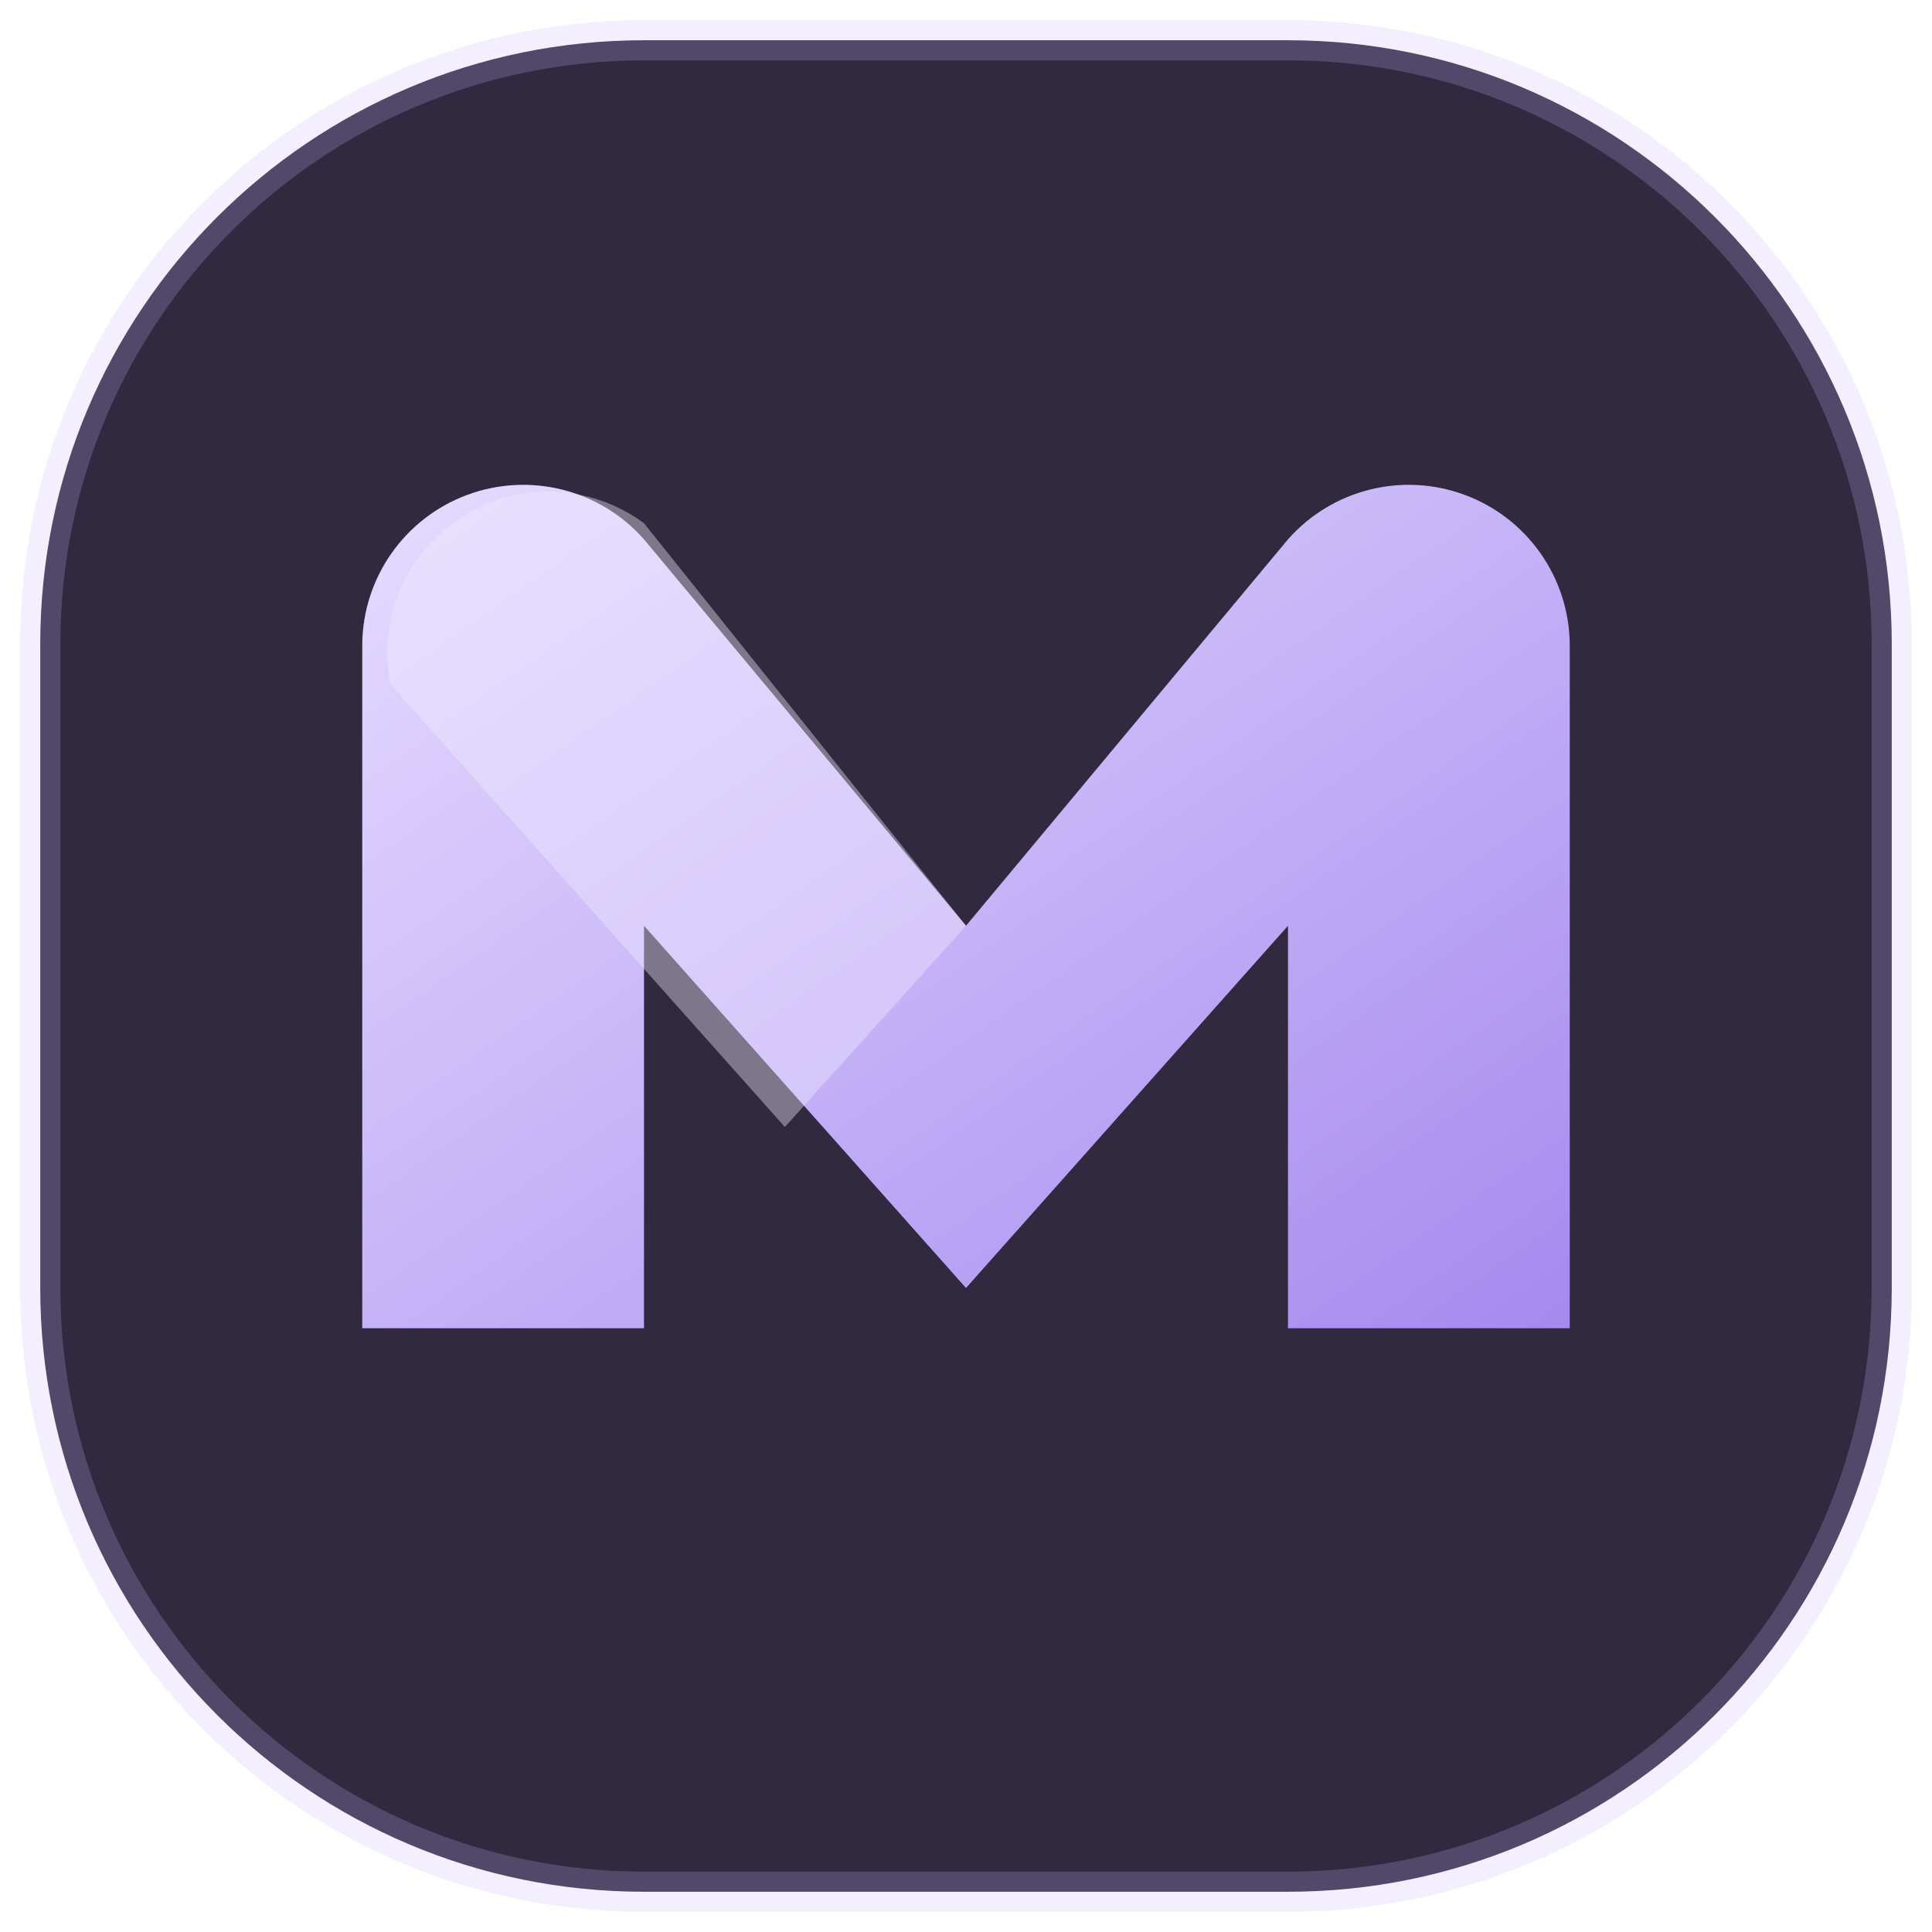
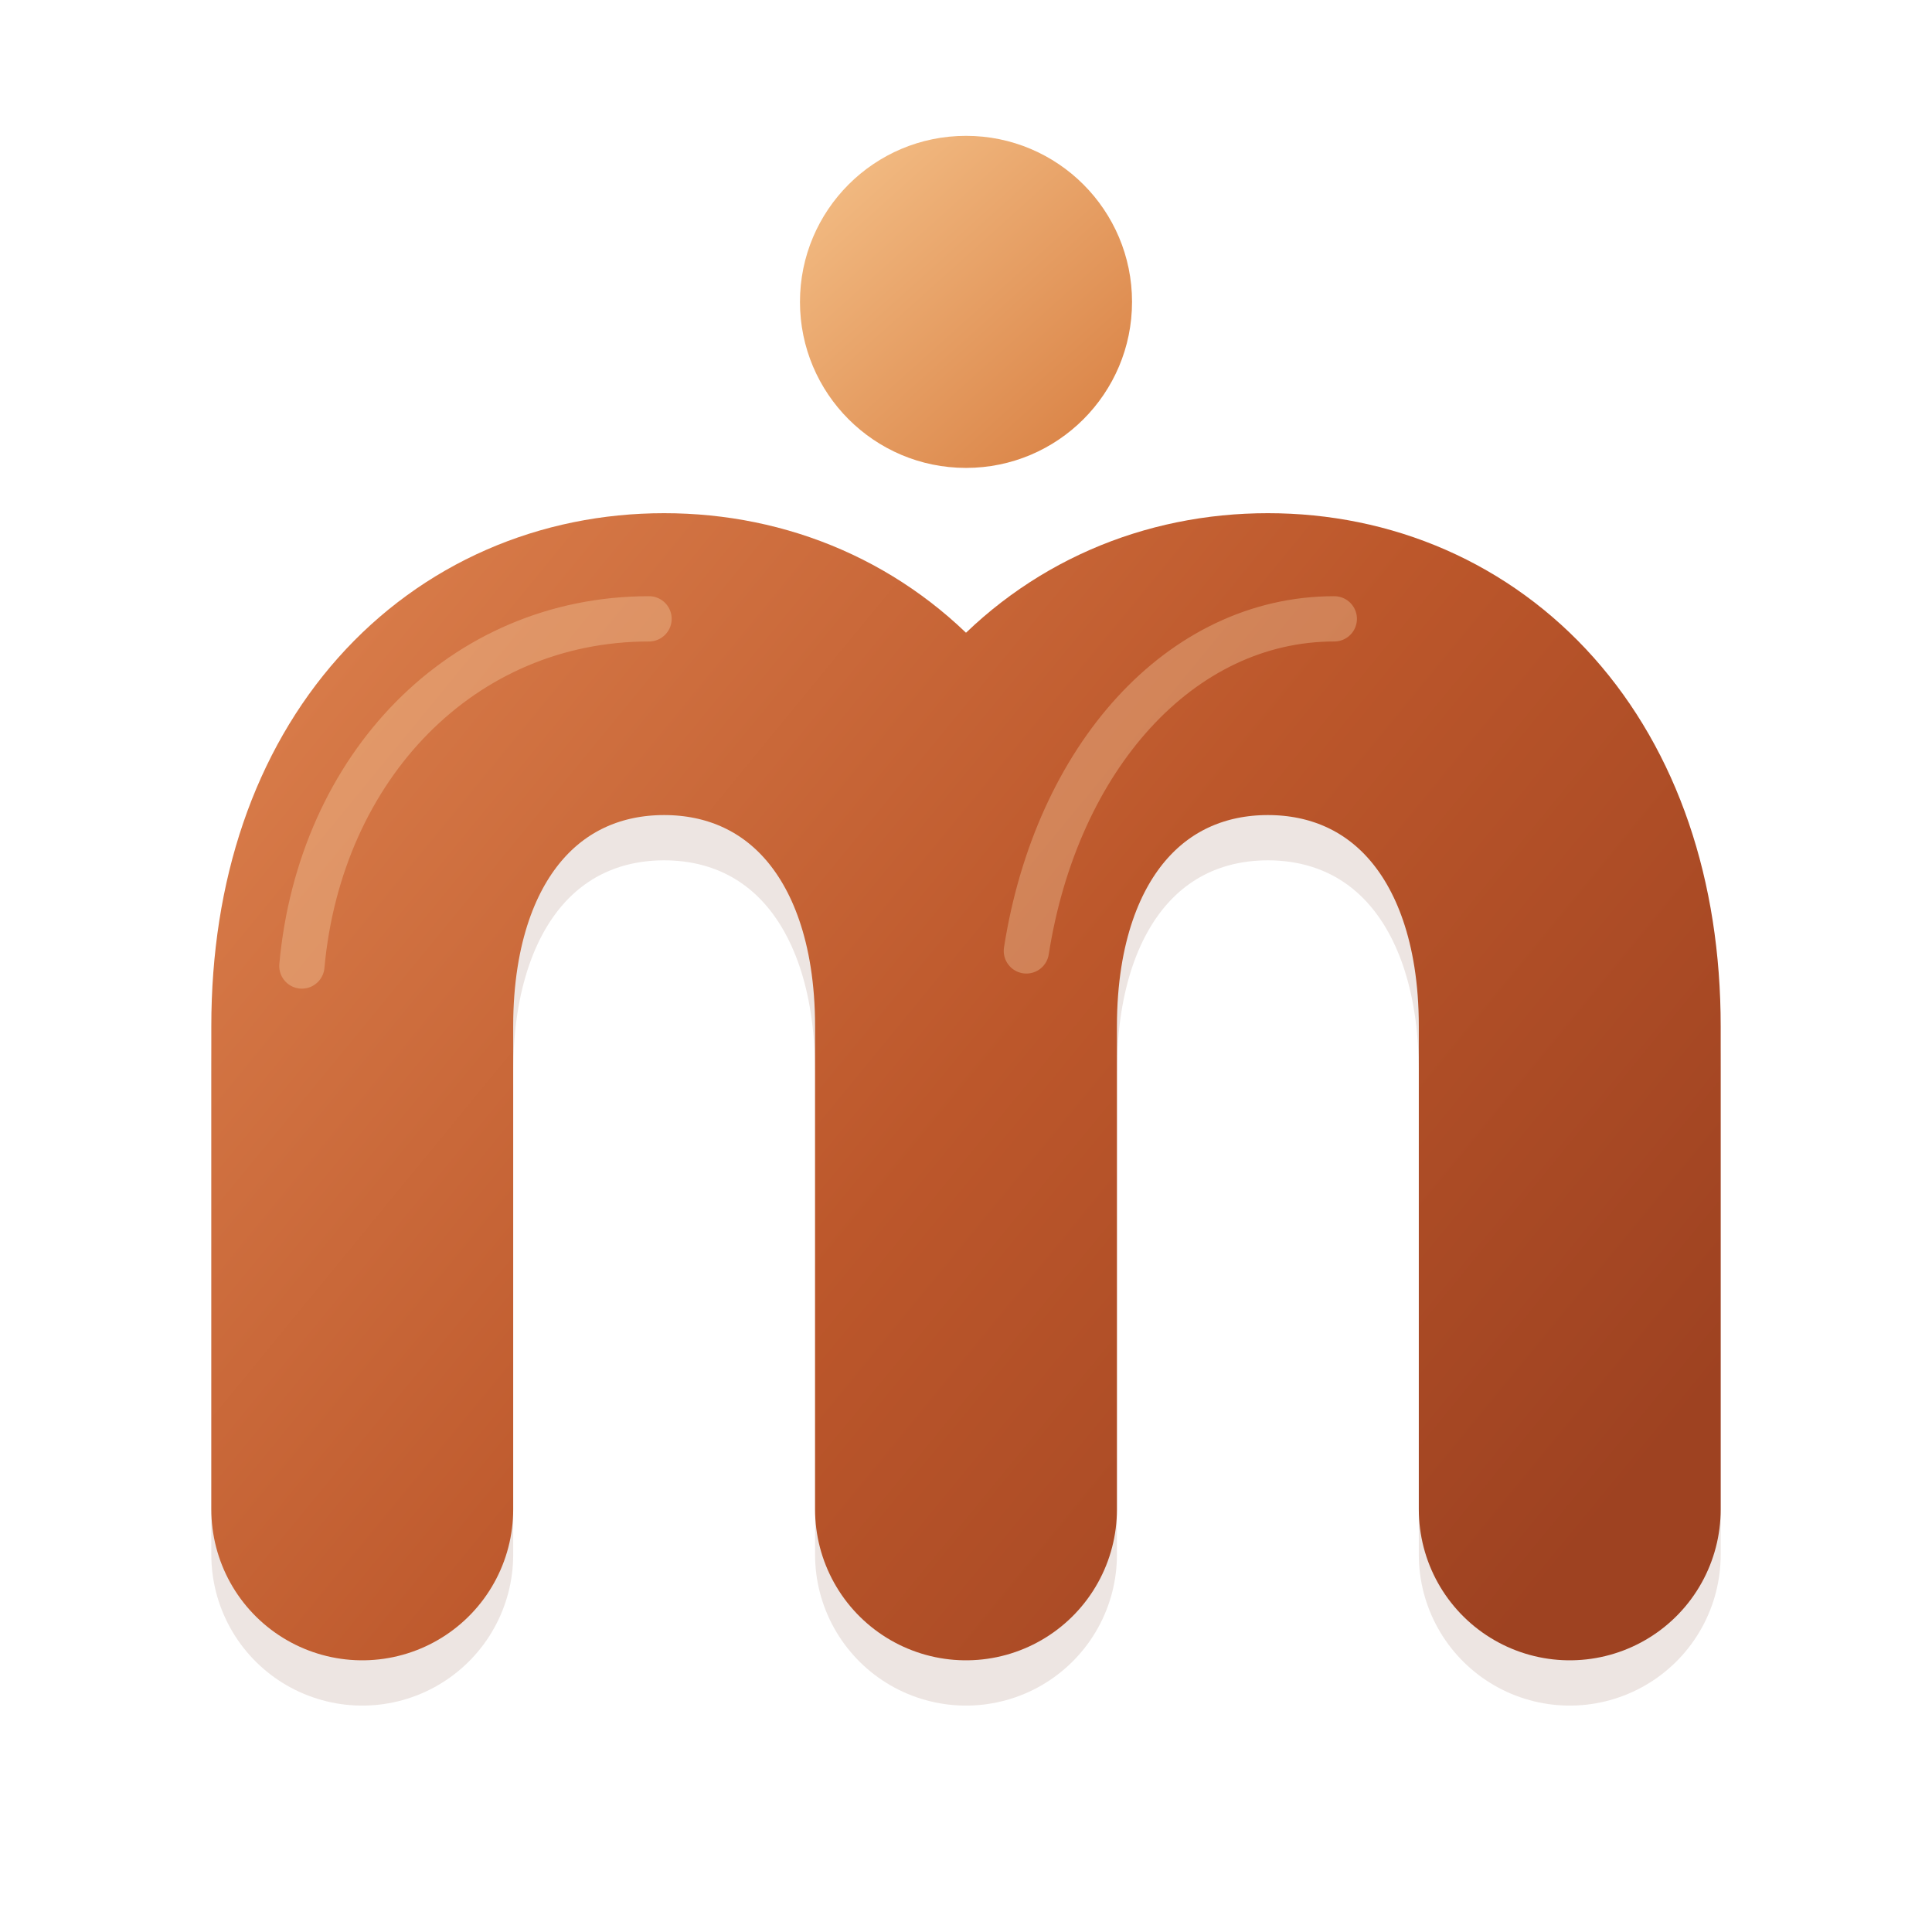
- <svg xmlns="http://www.w3.org/2000/svg" viewBox="0 0 48 48">
+ <svg xmlns="http://www.w3.org/2000/svg" viewBox="0 0 64 64" fill="none">
  <defs>
-     <linearGradient id="m" x1="0" y1="0" x2="1" y2="1">
-       <stop stop-color="#e6dcff" />
-       <stop offset="1" stop-color="#a58aef" />
+     <linearGradient id="morrow-clay" x1="12" y1="21" x2="51" y2="53" gradientUnits="userSpaceOnUse">
+       <stop stop-color="#d77a48" />
+       <stop offset=".5" stop-color="#bc572b" />
+       <stop offset="1" stop-color="#9e4221" />
+     </linearGradient>
+     <linearGradient id="morrow-dawn" x1="27" y1="5" x2="36" y2="15" gradientUnits="userSpaceOnUse">
+       <stop stop-color="#f4bf87" />
+       <stop offset="1" stop-color="#da8346" />
    </linearGradient>
  </defs>
-   <rect x="1" y="1" width="46" height="46" rx="15" fill="#302940" stroke="#c8b6ff" stroke-opacity=".22" />
-   <path d="M9 33V16a4 4 0 0 1 7-2.6L24 23l8-9.6a4 4 0 0 1 7 2.6v17h-7V23l-8 9-8-9v10Z" fill="url(#m)" />
-   <path d="m16 13 8 10-4.5 5L9.7 17a4 4 0 0 1 6.3-4" fill="#f1eaff" opacity=".4" />
+   <circle cx="32" cy="10" r="5.5" fill="url(#morrow-dawn)" />
+   <path d="M12 50V34c0-7.7 4.5-12 10-12s10 4.3 10 12v16m0-16c0-7.7 4.5-12 10-12s10 4.3 10 12v16" stroke="#77391f" stroke-opacity=".13" stroke-width="10" stroke-linecap="round" stroke-linejoin="round" transform="translate(0 1.5)" />
+   <path d="M12 50V34c0-7.7 4.5-12 10-12s10 4.3 10 12v16m0-16c0-7.7 4.5-12 10-12s10 4.3 10 12v16" stroke="url(#morrow-clay)" stroke-width="10" stroke-linecap="round" stroke-linejoin="round" />
+   <path d="M10 32c.6-6.6 5.3-11.5 11.5-11.5M34 31.5c1-6.4 5.1-11 10.2-11" stroke="#ffe3bd" stroke-opacity=".3" stroke-width="1.5" stroke-linecap="round" />
</svg>
